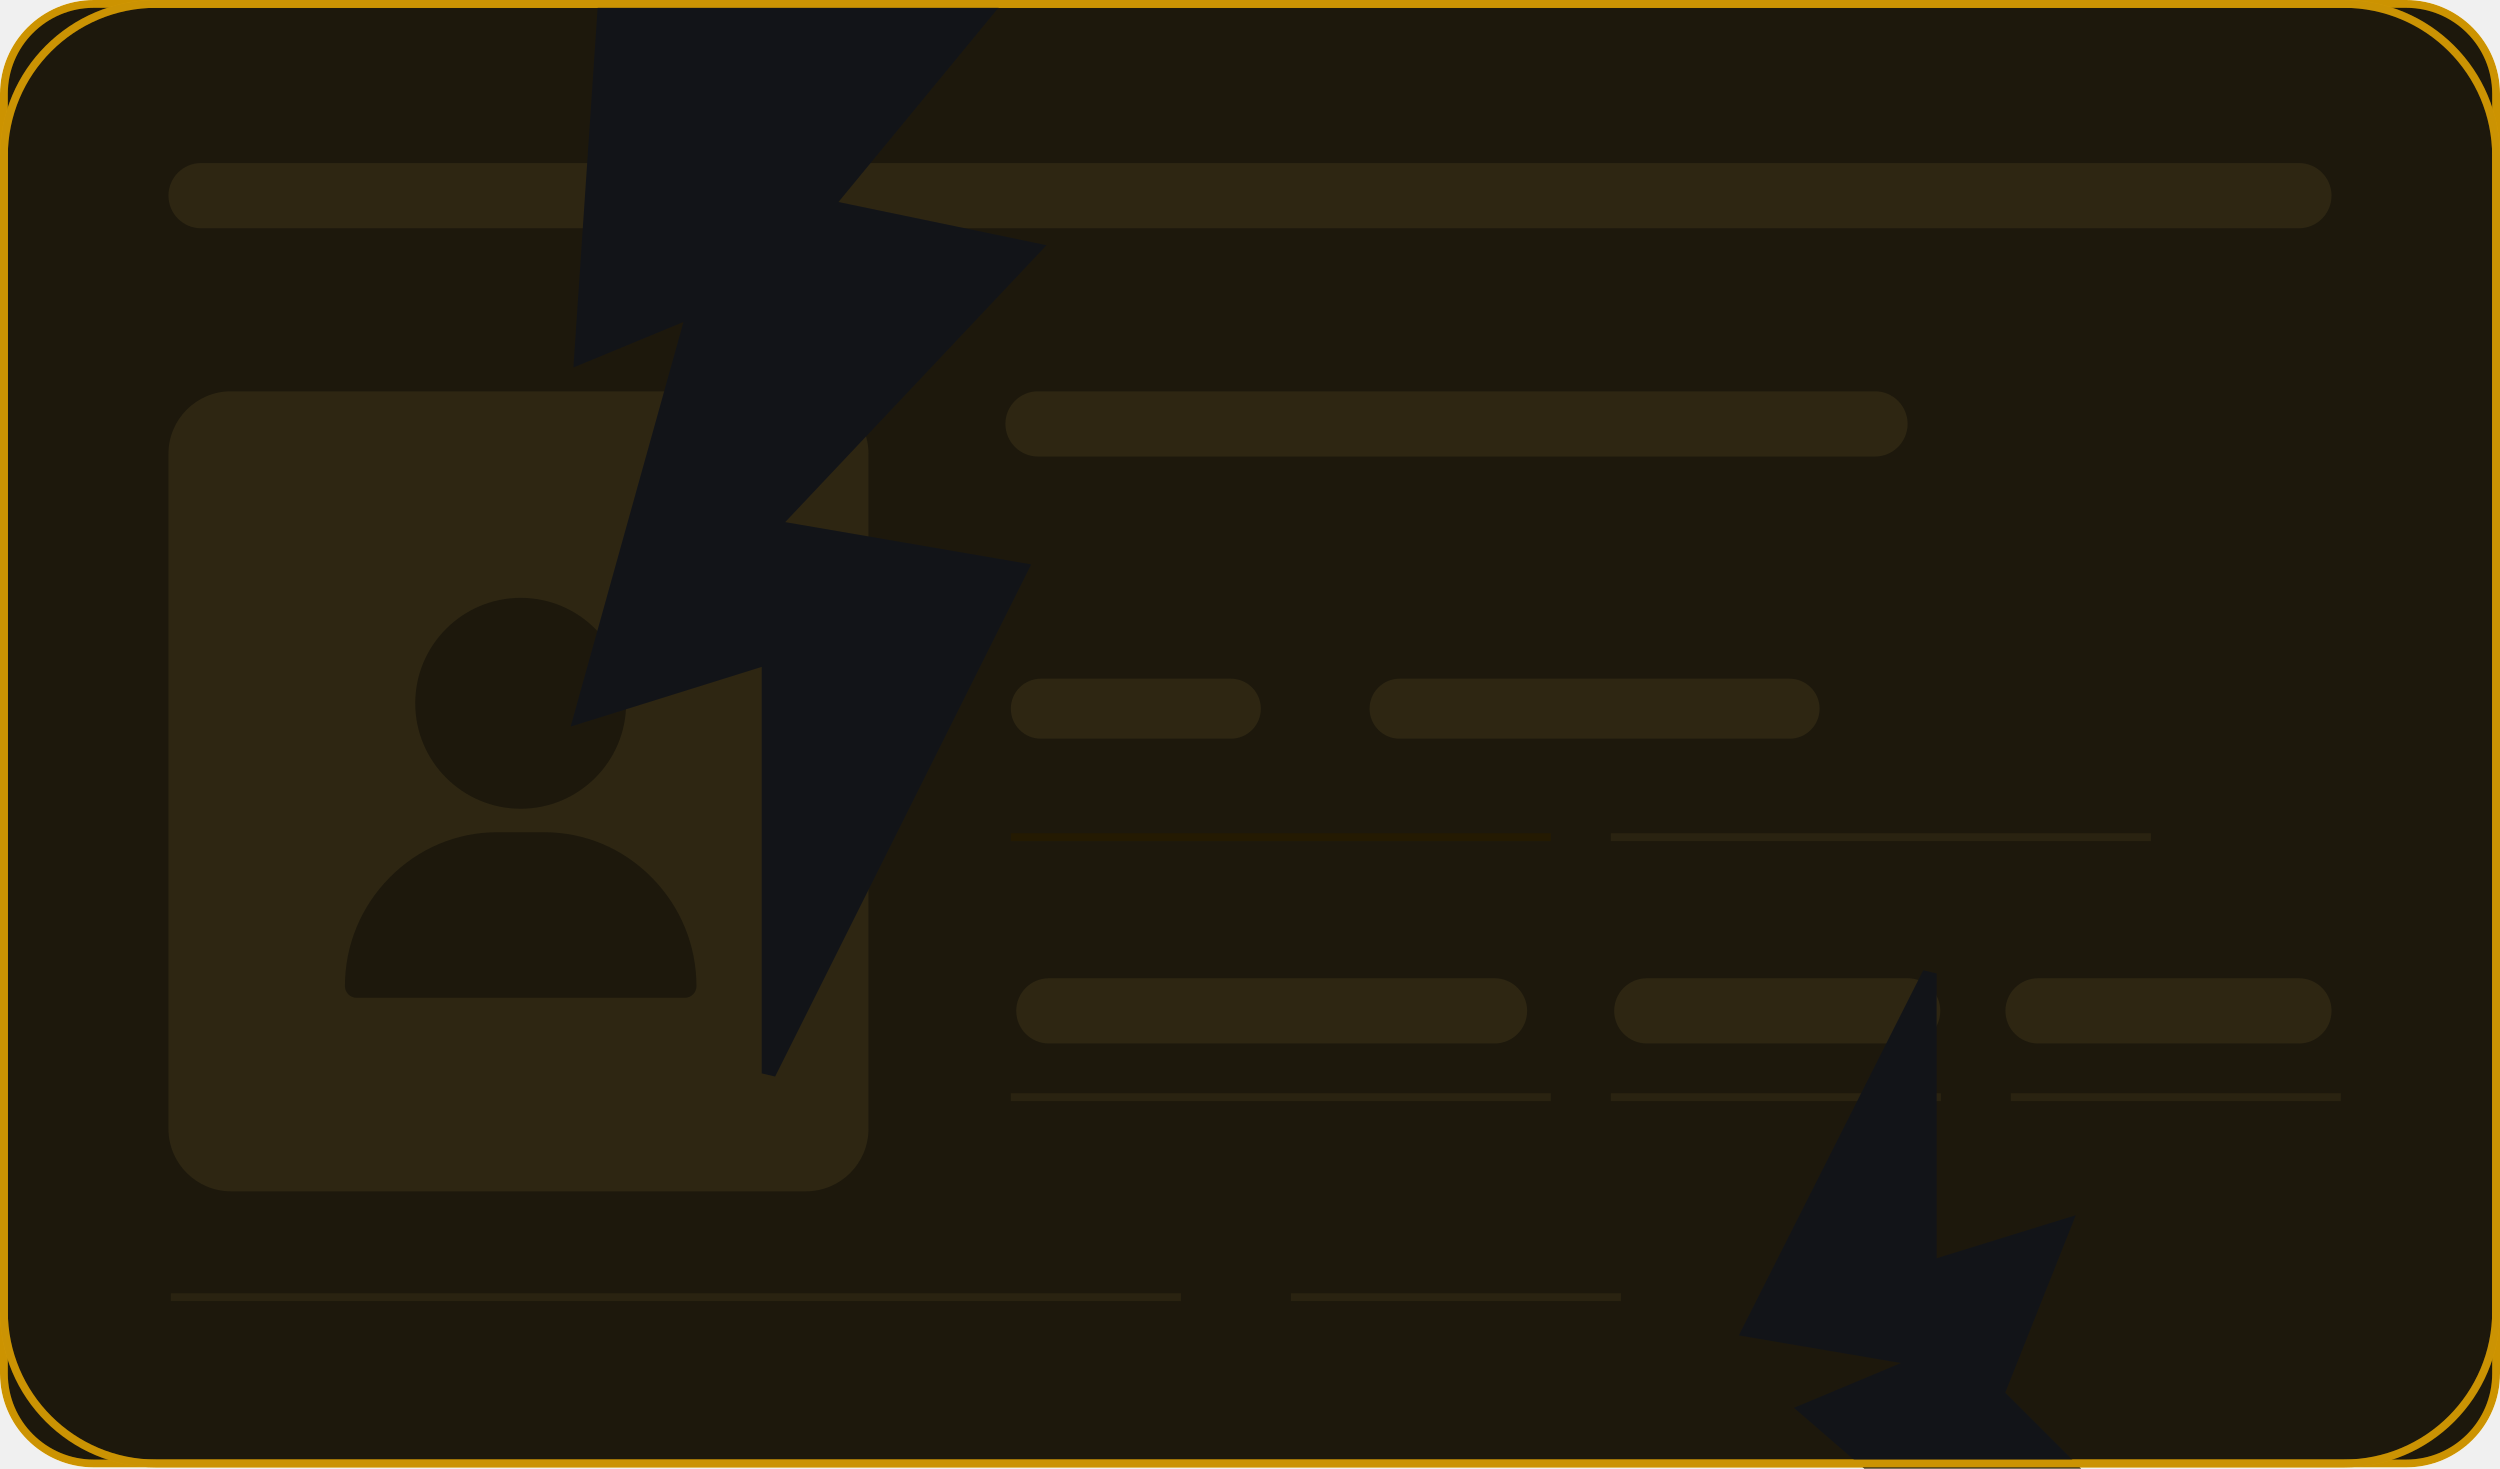
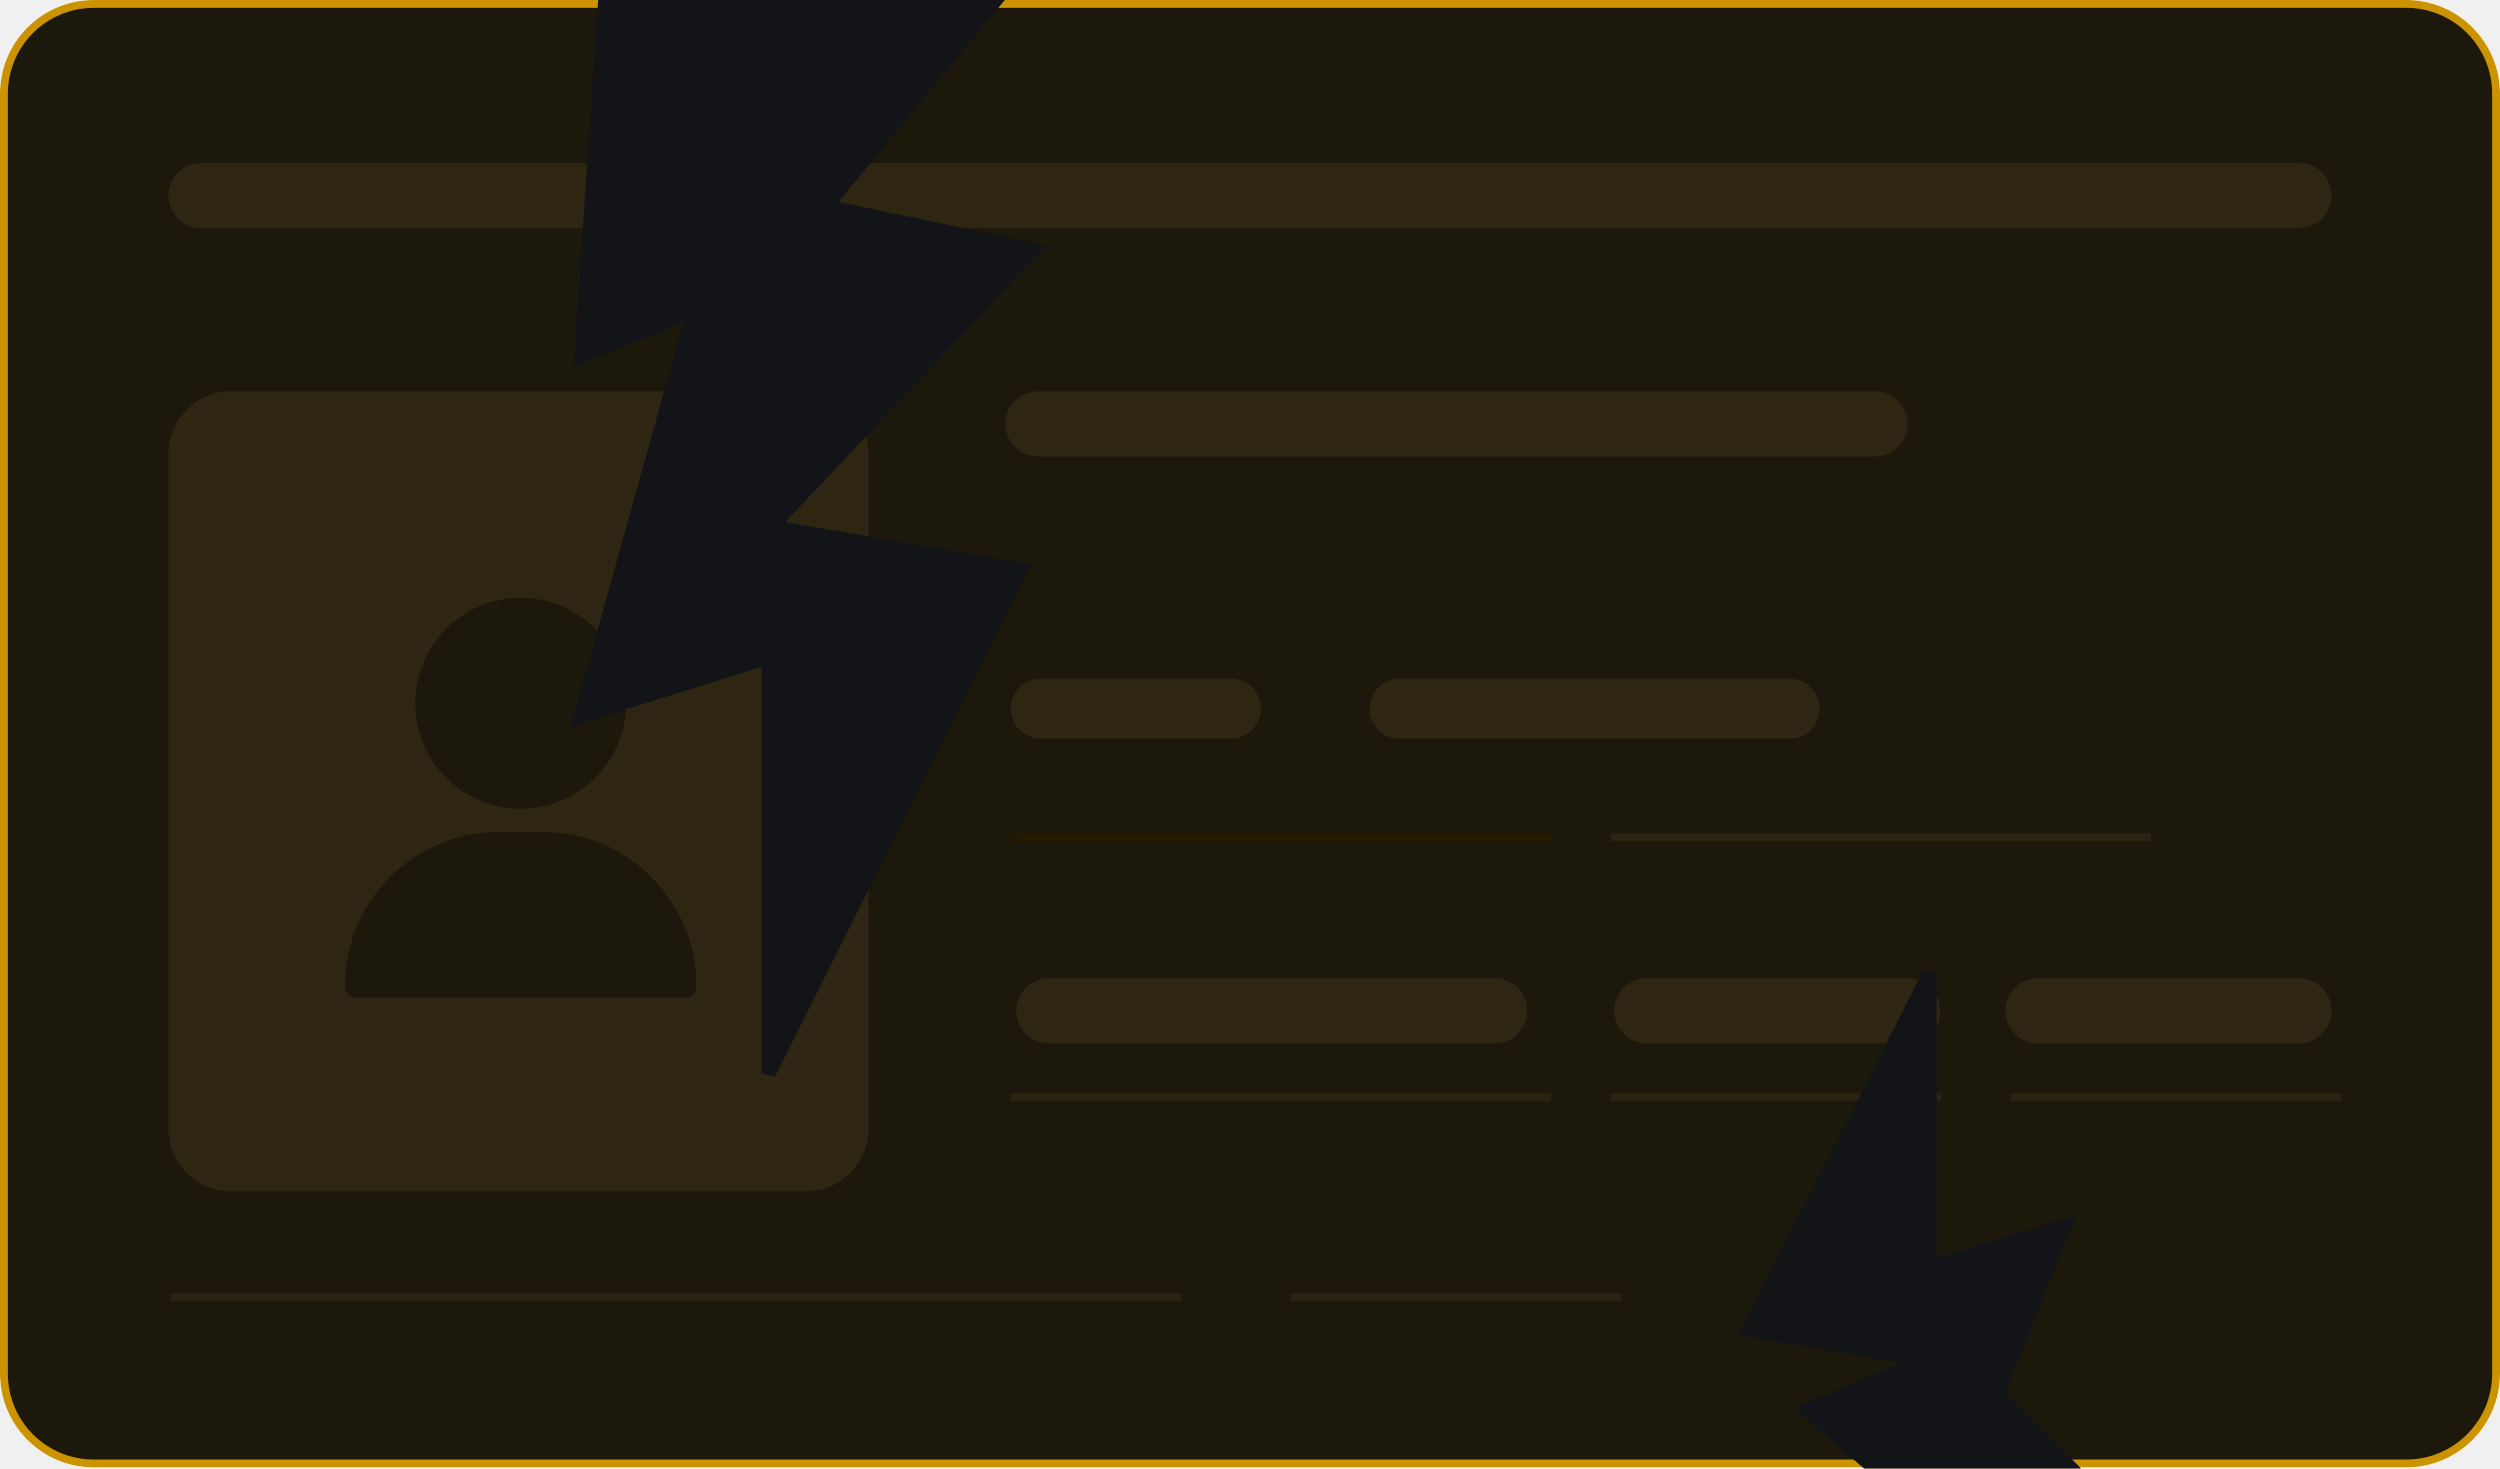
<svg xmlns="http://www.w3.org/2000/svg" width="320" height="188" viewBox="0 0 320 188" fill="none">
-   <mask id="mask0_728_3956" style="mask-type:alpha" maskUnits="userSpaceOnUse" x="0" y="0" width="320" height="188">
+   <mask id="mask0_728_4007" style="mask-type:alpha" maskUnits="userSpaceOnUse" x="0" y="0" width="320" height="188">
    <rect x="0.5" y="0.5" width="319" height="186.826" rx="11.5" fill="#0E0E12" stroke="#1A1A1E" />
    <path d="M129.387 107.158H198.507" stroke="#1A1A1E" />
    <path d="M206.189 107.158H275.309" stroke="#1A1A1E" />
    <path d="M129.387 140.438H198.507" stroke="#1A1A1E" />
    <path d="M21.871 166.039H151.151" stroke="#1A1A1E" />
    <path d="M206.189 140.438H248.429" stroke="#1A1A1E" />
    <path d="M165.238 166.039H207.478" stroke="#1A1A1E" />
    <path d="M257.387 140.438H299.627" stroke="#1A1A1E" />
    <rect x="21.564" y="20.87" width="276.87" height="8.348" rx="4.174" fill="#1A1A1E" />
    <rect x="128.693" y="50.087" width="115.478" height="8.348" rx="4.174" fill="#1A1A1E" />
    <rect x="129.387" y="86.873" width="32" height="7.68" rx="3.84" fill="#1A1A1E" />
    <rect x="130.08" y="125.217" width="65.391" height="8.348" rx="4.174" fill="#1A1A1E" />
    <rect width="41.739" height="8.348" rx="4.174" transform="matrix(-1 0 0 1 248.355 125.217)" fill="#1A1A1E" />
    <rect width="41.739" height="8.348" rx="4.174" transform="matrix(-1 0 0 1 298.436 125.217)" fill="#1A1A1E" />
    <rect x="175.307" y="86.873" width="57.6" height="7.68" rx="3.84" fill="#1A1A1E" />
    <rect x="21.564" y="50.087" width="89.6" height="102.4" rx="8" fill="#1A1A1E" />
-     <g clip-path="url(#clip0_728_3956)">
+     <g clip-path="url(#clip0_728_4007)">
      <path d="M66.648 76.522C59.205 76.522 53.148 82.578 53.148 90.022C53.148 97.466 59.205 103.522 66.648 103.522C74.092 103.522 80.148 97.466 80.148 90.022C80.148 82.578 74.092 76.522 66.648 76.522Z" fill="#0E0E12" />
      <path d="M83.445 112.341C79.749 108.589 74.849 106.522 69.648 106.522H63.648C58.448 106.522 53.548 108.589 49.852 112.341C46.174 116.076 44.148 121.005 44.148 126.222C44.148 127.05 44.82 127.722 45.648 127.722H87.648C88.477 127.722 89.148 127.05 89.148 126.222C89.148 121.005 87.123 116.076 83.445 112.341Z" fill="#0E0E12" />
    </g>
    <path d="M74.001 45.466L73.947 46.27L74.691 45.962L88.243 40.355L74.018 91.366L73.771 92.251L74.649 91.977L98 84.68V137L98.947 137.224L130.947 73.224L131.248 72.621L130.585 72.507L99.504 67.165L132.364 32.343L132.978 31.692L132.102 31.51L106.412 26.179L126.886 1.318L127.559 0.5H126.5H77.5H77.033L77.001 0.966L74.001 45.466Z" fill="#000001" stroke="#1A1A1E" />
    <path d="M263.852 156.64L247.387 161.734V125L246.441 124.775L223.623 169.951L223.318 170.556L223.986 170.669L245.105 174.263L231.307 180.039L230.563 180.35L231.173 180.878L238.673 187.378L238.813 187.5H239H264H265.207L264.354 186.646L256.086 178.379L264.465 157.302L264.851 156.331L263.852 156.64Z" fill="#000001" stroke="#1A1A1E" />
  </mask>
-   <g mask="url(#mask0_728_3956)">
+   <g mask="url(#mask0_728_4007)">
    <rect x="0.5" y="0.5" width="319" height="186.826" rx="11.5" fill="#16191E" />
    <rect x="0.5" y="0.5" width="319" height="186.826" rx="11.5" stroke="#FEB804" />
    <rect x="0.5" y="0.5" width="319" height="186.826" rx="11.5" stroke="black" stroke-opacity="0.2" />
    <path d="M129.387 107.158H198.507" stroke="#291B01" stroke-opacity="0.8" />
    <path d="M206.189 107.158H275.309" stroke="#23272F" stroke-opacity="0.8" />
    <path d="M129.387 140.438H198.507" stroke="#23272F" stroke-opacity="0.8" />
    <path d="M21.871 166.039H151.151" stroke="#23272F" stroke-opacity="0.8" />
    <path d="M206.189 140.438H248.429" stroke="#23272F" stroke-opacity="0.8" />
    <path d="M165.238 166.039H207.478" stroke="#23272F" stroke-opacity="0.8" />
    <path d="M257.387 140.438H299.627" stroke="#23272F" stroke-opacity="0.8" />
    <rect x="21.564" y="20.87" width="276.87" height="8.348" rx="4.174" fill="#23272F" />
    <rect x="128.693" y="50.087" width="115.478" height="8.348" rx="4.174" fill="#23272F" />
    <rect x="129.387" y="86.873" width="32" height="7.68" rx="3.84" fill="#23272F" />
    <rect x="130.08" y="125.217" width="65.391" height="8.348" rx="4.174" fill="#23272F" />
    <rect width="41.739" height="8.348" rx="4.174" transform="matrix(-1 0 0 1 248.355 125.217)" fill="#23272F" />
    <rect width="41.739" height="8.348" rx="4.174" transform="matrix(-1 0 0 1 298.436 125.217)" fill="#23272F" />
    <rect x="175.307" y="86.873" width="57.6" height="7.68" rx="3.84" fill="#23272F" />
    <rect x="21.564" y="50.087" width="89.6" height="102.4" rx="8" fill="#23272F" />
-     <g clip-path="url(#clip1_728_3956)">
+     <g clip-path="url(#clip1_728_4007)">
      <path d="M66.648 76.522C59.205 76.522 53.148 82.578 53.148 90.022C53.148 97.466 59.205 103.522 66.648 103.522C74.092 103.522 80.148 97.466 80.148 90.022C80.148 82.578 74.092 76.522 66.648 76.522Z" fill="#16191E" />
      <path d="M83.445 112.341C79.749 108.589 74.849 106.522 69.648 106.522H63.648C58.448 106.522 53.548 108.589 49.852 112.341C46.174 116.076 44.148 121.005 44.148 126.222C44.148 127.05 44.82 127.722 45.648 127.722H87.648C88.477 127.722 89.148 127.05 89.148 126.222C89.148 121.005 87.123 116.076 83.445 112.341Z" fill="#16191E" />
    </g>
-     <rect x="-33" y="-35" width="368" height="235" fill="#FEB804" fill-opacity="0.6" style="mix-blend-mode:color" />
-     <path d="M77.5 0.5H77.033L77.001 0.966L74.001 45.466L73.947 46.27L74.691 45.962L88.243 40.355L74.018 91.366L73.771 92.251L74.649 91.977L98 84.68V137L98.947 137.224L130.947 73.224L131.248 72.621L130.585 72.507L99.504 67.165L132.364 32.343L132.978 31.692L132.102 31.51L106.412 26.179L126.886 1.318L127.559 0.5H126.5H77.5Z" fill="#121418" stroke="#121418" />
-     <path d="M264 187.5H265.207L264.354 186.646L256.086 178.379L264.465 157.302L264.851 156.331L263.852 156.64L247.387 161.734V125L246.441 124.775L223.623 169.951L223.318 170.556L223.986 170.669L245.105 174.263L231.307 180.039L230.563 180.35L231.173 180.878L238.673 187.378L238.813 187.5H239H264Z" fill="#121418" stroke="#121418" />
+     <rect x="0" y="0" width="100%" height="100%" fill="#FEB804" fill-opacity="0.6" style="mix-blend-mode:color" />
+     <path d="M74.001 45.466L73.947 46.27L74.691 45.962L88.243 40.355L74.018 91.366L73.771 92.251L74.649 91.977L98 84.68V137L98.947 137.224L130.947 73.224L131.248 72.621L130.585 72.507L99.504 67.165L132.364 32.343L132.978 31.692L132.102 31.51L106.412 26.179L126.886 1.318L127.559 0.5H126.5H77.5H77.033L77.001 0.966L74.001 45.466Z" fill="#121418" stroke="#121418" />
+     <path d="M263.852 156.64L247.387 161.734V125L246.441 124.775L223.623 169.951L223.318 170.556L223.986 170.669L245.105 174.263L231.307 180.039L230.563 180.35L231.173 180.878L238.673 187.378L238.813 187.5H239H264H265.207L264.354 186.646L256.086 178.379L264.465 157.302L264.851 156.331L263.852 156.64Z" fill="#121418" stroke="#121418" />
  </g>
-   <rect x="0.5" y="0.5" width="319" height="186.826" rx="19.5" stroke="#FEB804" />
-   <rect x="0.5" y="0.5" width="319" height="186.826" rx="19.5" stroke="black" stroke-opacity="0.2" />
  <defs>
-     <clipPath id="clip0_728_3956">
+     <clipPath id="clip0_728_4007">
      <rect width="51.2" height="51.2" fill="white" transform="translate(41.0488 76.522)" />
    </clipPath>
-     <clipPath id="clip1_728_3956">
+     <clipPath id="clip1_728_4007">
      <rect width="51.2" height="51.2" fill="white" transform="translate(41.0488 76.522)" />
    </clipPath>
  </defs>
</svg>
